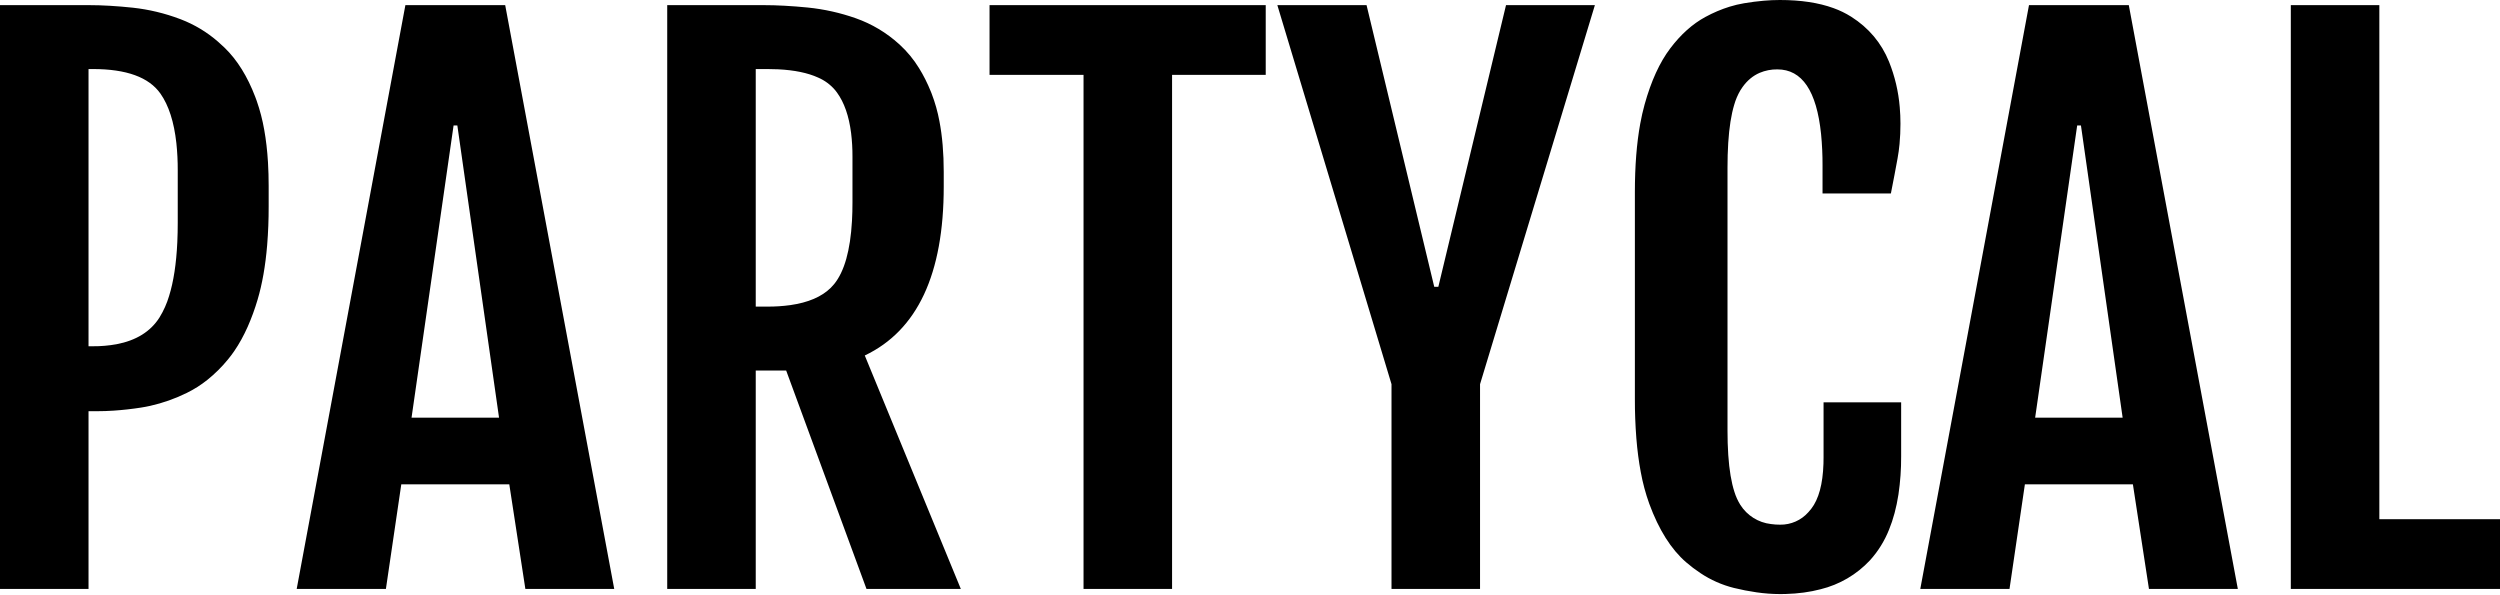
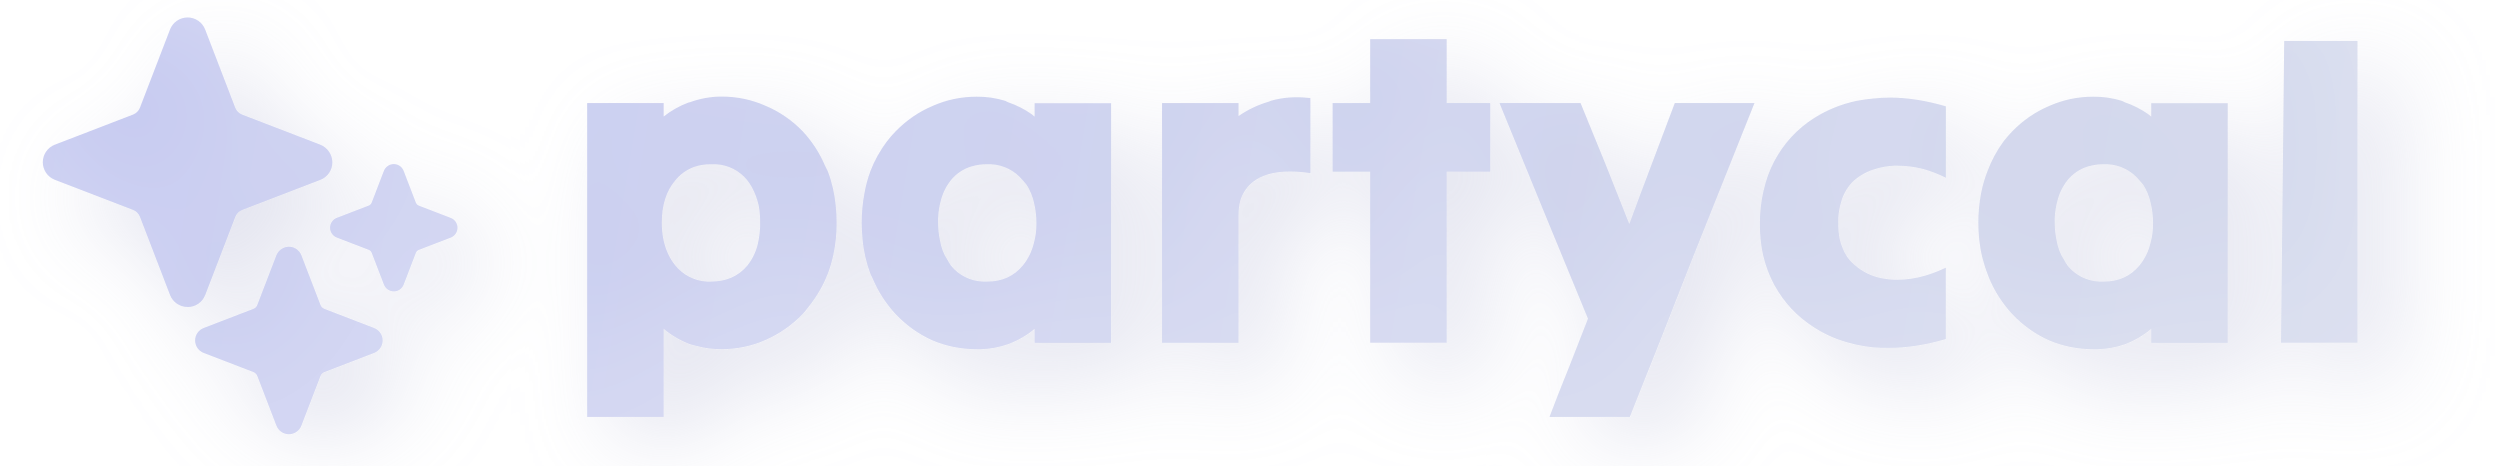
- <svg xmlns="http://www.w3.org/2000/svg" viewBox="0 0 357.129 84.864" color="currentColor">
-   <path d="M233.545 56.983V27.442q0-5.587.768-9.785a31 31 0 0 1 .624-2.74q1.391-5.005 3.662-8.008t5.029-4.492a19 19 0 0 1 3.448-1.461 16 16 0 0 1 2.07-.492 35 35 0 0 1 2.814-.362A27 27 0 0 1 254.248 0q4.483 0 7.667 1.158a13 13 0 0 1 2.538 1.235q3.76 2.392 5.396 6.421a22.4 22.4 0 0 1 1.533 6.495 27 27 0 0 1 .102 2.367 31 31 0 0 1-.131 2.89 24 24 0 0 1-.284 2.066 338 338 0 0 1-.445 2.387 448 448 0 0 1-.507 2.618h-9.765v-4.004a44 44 0 0 0-.209-4.488q-.95-9.233-6.237-9.233a6.3 6.3 0 0 0-2.547.496q-1.423.62-2.424 2.014a8 8 0 0 0-.327.493 9 9 0 0 0-.874 2.051q-.643 2.132-.854 5.444a56 56 0 0 0-.103 3.516v37.598a52 52 0 0 0 .108 3.471q.218 3.24.883 5.281a8 8 0 0 0 .84 1.843 5.98 5.98 0 0 0 4.368 2.741 9 9 0 0 0 1.321.091 5.28 5.28 0 0 0 4.019-1.769 7 7 0 0 0 .424-.501q1.604-2.072 1.745-6.442a27 27 0 0 0 .013-.858v-7.91h11.084v7.715a36 36 0 0 1-.386 5.454q-.434 2.804-1.352 5.042a14.5 14.5 0 0 1-2.705 4.348 14.3 14.3 0 0 1-7.072 4.147q-2.279.601-4.987.676a28 28 0 0 1-.783.011 24 24 0 0 1-3.375-.248 33 33 0 0 1-3.241-.631 15.3 15.3 0 0 1-4.762-2.109 19.5 19.5 0 0 1-2.05-1.553q-3.223-2.784-5.273-8.374a28.5 28.5 0 0 1-1.209-4.508q-.421-2.226-.632-4.841a70 70 0 0 1-.21-5.617M95.313 84.131V.733h13.72a56 56 0 0 1 3.028.085 75 75 0 0 1 3.32.257 29.6 29.6 0 0 1 6.885 1.538 18.2 18.2 0 0 1 6.161 3.68l.089.079a15.7 15.7 0 0 1 2.769 3.359q.947 1.52 1.697 3.375l.099.249a22.5 22.5 0 0 1 1.122 3.981q.611 3.195.611 7.225v2.099q0 18.75-11.279 24.122l13.721 33.349h-13.477L112.305 52.93h-4.346v31.201zm103.466 0V54.883L182.471.733h12.744l9.668 40.234h.586L215.137.733h12.695l-16.406 54.15v29.248zm-156.396 0L57.91.733h14.258l15.576 83.398H75.049L72.754 69.19h-15.43l-2.197 14.941zm231.933 0L289.844.733h14.258l15.576 83.398h-12.696l-2.294-14.941h-15.43l-2.197 14.941zm-119.531 0V10.694h-13.428V.733h39.454v9.961h-13.379v73.437zm172.461 0V.733h12.647V74.17h17.236v9.961zM0 84.131V.733h12.646a52 52 0 0 1 3.022.091 69 69 0 0 1 3.302.275 27.5 27.5 0 0 1 6.753 1.62l.107.04a17.8 17.8 0 0 1 5.322 3.204 21 21 0 0 1 .952.873q2.684 2.615 4.355 6.996a29 29 0 0 1 .211.573 26 26 0 0 1 1.074 4.133q.387 2.152.538 4.661a56 56 0 0 1 .097 3.364v2.929a67 67 0 0 1-.214 5.519q-.369 4.444-1.373 7.812a32 32 0 0 1-1.4 3.833q-.865 1.947-1.927 3.494a17 17 0 0 1-.897 1.193 19.7 19.7 0 0 1-2.973 2.943 16 16 0 0 1-2.91 1.842 23.4 23.4 0 0 1-5.222 1.847 21 21 0 0 1-1.346.253 45 45 0 0 1-3.901.434 36 36 0 0 1-2.349.079h-1.221v25.39zm58.789-24.463h12.5L65.332 17.92h-.537zm231.934 0h12.5l-5.957-41.748h-.537zM12.646 49.463h.635a18 18 0 0 0 3.356-.289q4.223-.8 6.141-3.812a12.8 12.8 0 0 0 1.378-3.084q.96-3.08 1.173-7.681a60 60 0 0 0 .062-2.761v-7.519a36 36 0 0 0-.195-3.866q-.499-4.545-2.271-7.072-2.466-3.515-9.644-3.515h-.635zm95.313-5.664h1.66a23 23 0 0 0 3.288-.214q3.819-.545 5.777-2.479a7 7 0 0 0 .481-.53q2.185-2.695 2.542-9.01a46 46 0 0 0 .07-2.611v-6.591a27 27 0 0 0-.195-3.356q-.462-3.656-2.021-5.793a8 8 0 0 0-.249-.324 6.6 6.6 0 0 0-2.453-1.815q-2.196-.999-5.686-1.175a31 31 0 0 0-1.554-.037h-1.66z" fill="currentColor" />
+ <svg xmlns="http://www.w3.org/2000/svg" viewBox="0 4 430 80">
+   <defs>
+     <linearGradient id="bz2" x1="600" y1="100" x2="0" y2="0" gradientUnits="userSpaceOnUse">
+       <stop stop-color="#D7DDE8" />
+       <stop offset="1" stop-color="#C4C8F0" />
+     </linearGradient>
+     <filter id="az2" filterUnits="userSpaceOnUse" color-interpolation-filters="sRGB">
+       <feFlood flood-opacity="0" result="BackgroundImageFix" />
+       <feColorMatrix in="SourceAlpha" values="0 0 0 0 0 0 0 0 0 0 0 0 0 0 0 0 0 0 127 0" result="hardAlpha" />
+       <feOffset dx="6" dy="6" />
+       <feGaussianBlur stdDeviation="8" />
+       <feColorMatrix values="0 0 0 0 0.675 0 0 0 0 0.686 0 0 0 0 0.816 0 0 0 0.35 0" />
+       <feBlend in2="BackgroundImageFix" result="effect1" />
+       <feBlend in="SourceGraphic" in2="effect1" result="shape" />
+       <feColorMatrix in="SourceAlpha" values="0 0 0 0 0 0 0 0 0 0 0 0 0 0 0 0 0 0 127 0" result="hardAlpha" />
+       <feOffset dx="-10" dy="-10" />
+       <feGaussianBlur stdDeviation="10" />
+       <feComposite in2="hardAlpha" operator="arithmetic" k2="-1" k3="1" />
+       <feColorMatrix values="0 0 0 0 1 0 0 0 0 1 0 0 0 0 1 0 0 0 0.24 0" />
+       <feBlend in2="shape" result="effect2" />
+     </filter>
+   </defs>
+   <g filter="url(#az2)" fill="url(#bz2)">
+     <path d="M32.27 56.8a3.22 3.22 0 0 1-3.03-2.07l-5.17-13.44a2.08 2.08 0 0 0-1.19-1.19L9.44 34.93a3.24 3.24 0 0 1 0-6.05l13.44-5.17a2.08 2.08 0 0 0 1.19-1.19l5.17-13.44a3.24 3.24 0 0 1 6.05 0l5.17 13.44a2.08 2.08 0 0 0 1.19 1.19l13.36 5.14a3.31 3.31 0 0 1 2.16 3.13 3.22 3.22 0 0 1-2.07 2.96l-13.44 5.17a2.08 2.08 0 0 0-1.19 1.19L35.3 54.74a3.22 3.22 0 0 1-3.03 2.07zm35.46-2.68a1.82 1.82 0 0 1-1.7-1.17l-2.1-5.46a.9.9 0 0 0-.52-.52l-5.46-2.1a1.82 1.82 0 0 1 0-3.41l5.46-2.1a.9.9 0 0 0 .52-.52l2.08-5.41a1.87 1.87 0 0 1 1.5-1.2 1.82 1.82 0 0 1 1.92 1.16l2.1 5.46a.9.9 0 0 0 .52.52l5.46 2.1a1.82 1.82 0 0 1 0 3.41l-5.46 2.1a.9.9 0 0 0-.52.52l-2.1 5.46a1.82 1.82 0 0 1-1.7 1.17M49.69 78.69a2.3 2.3 0 0 1-2.15-1.48l-3.29-8.55a1.15 1.15 0 0 0-.66-.66l-8.55-3.29a2.3 2.3 0 0 1 0-4.3l8.55-3.29a1.15 1.15 0 0 0 .66-.66l3.26-8.49a2.37 2.37 0 0 1 1.9-1.52 2.3 2.3 0 0 1 2.43 1.46l3.29 8.55a1.15 1.15 0 0 0 .66.66l8.55 3.29a2.3 2.3 0 0 1 0 4.3L55.79 68a1.15 1.15 0 0 0-.66.66l-3.29 8.55a2.3 2.3 0 0 1-2.15 1.48m216.82-2.98q1.59-4.23 3.35-8.53 1.67-4.23 3.27-8.37-3.75-9.17-7.65-18.58-3.83-9.33-7.57-18.5h13.95q2.07 5.1 4.23 10.36 2.07 5.26 4.15 10.44 1.91-5.18 3.91-10.44t3.91-10.36h13.71q-5.34 13.31-10.76 26.95-5.34 13.71-10.68 27.03h-13.79zm-152.36 0h-13.16V21.73h13.16v2.31a15.6 15.6 0 0 1 4.23-2.39l.32-.08a15.9 15.9 0 0 1 5.26-.96h.16q3.99 0 7.57 1.59 3.59 1.51 6.38 4.39a20.3 20.3 0 0 1 3.83 5.9 24 24 0 0 1 .48.96 22.7 22.7 0 0 1 1.36 5.9 28 28 0 0 1 .16 2.95 25.7 25.7 0 0 1-.56 5.5 22 22 0 0 1-.96 3.27 21.5 21.5 0 0 1-3.27 5.66 20 20 0 0 1-1.04 1.28q-2.79 2.87-6.38 4.46t-7.65 1.59a16 16 0 0 1-4.23-.56 14 14 0 0 1-1.2-.32q-2.47-.96-4.46-2.63V75.7zm189.19-38.99a25.2 25.2 0 0 0-.64 5.58 26 26 0 0 0 .24 3.83 20.5 20.5 0 0 0 2.23 6.86q2.47 4.54 6.86 7.33a21 21 0 0 0 4.15 2.07 25.2 25.2 0 0 0 6.06 1.36 27 27 0 0 0 2.71.08q4.62 0 9.73-1.51V50.04a24 24 0 0 1-3.51 1.36q-2.47.72-4.86.72a16 16 0 0 1-.48 0 13.6 13.6 0 0 1-2.07-.24 9.8 9.8 0 0 1-4.86-2.39 7.3 7.3 0 0 1-1.28-1.44q-.8-1.28-1.2-2.95a13.6 13.6 0 0 1-.24-2.79 16 16 0 0 1 0-.72q.08-1.51.48-2.79a7.73 7.73 0 0 1 2.23-3.75 9.7 9.7 0 0 1 3.67-1.99 12.8 12.8 0 0 1 3.27-.56 15 15 0 0 1 .56 0q2.15 0 4.39.56a22.3 22.3 0 0 1 3.91 1.51V22.29q-5.1-1.51-9.73-1.51a27 27 0 0 0-2.71.16 27 27 0 0 0-2.87.4 22.1 22.1 0 0 0-7.33 2.95q-4.39 2.79-6.86 7.41a20 20 0 0 0-1.83 5.02M177.95 62.95v-2.39q-1.99 1.67-4.54 2.63a15.4 15.4 0 0 1-4.7.88 18 18 0 0 1-.64 0q-4.07 0-7.65-1.51-3.59-1.59-6.38-4.54a20.9 20.9 0 0 1-3.99-6.22 24 24 0 0 1-.32-.64 22.7 22.7 0 0 1-1.36-5.9 28 28 0 0 1-.16-2.95 27 27 0 0 1 .48-5.1 22 22 0 0 1 1.04-3.83 21 21 0 0 1 2.79-5.02 19 19 0 0 1 1.51-1.75q2.79-2.87 6.38-4.39 3.59-1.59 7.57-1.59a16 16 0 0 1 4.94.72 15 15 0 0 1 .48.24 15.9 15.9 0 0 1 4.07 2.07 15 15 0 0 1 .48.4v-2.31h13.16v41.22h-13.16zm192.06 0v-2.39q-1.99 1.67-4.46 2.63a15.4 15.4 0 0 1-4.78.88 18 18 0 0 1-.64 0q-4.07 0-7.65-1.51-3.59-1.59-6.38-4.54a20.9 20.9 0 0 1-3.99-6.22 24 24 0 0 1-.24-.64 22.7 22.7 0 0 1-1.44-5.9 28 28 0 0 1-.16-2.95 27 27 0 0 1 .48-5.1 22 22 0 0 1 1.12-3.83 21 21 0 0 1 2.71-5.02 19 19 0 0 1 1.51-1.75q2.79-2.87 6.38-4.39 3.59-1.59 7.57-1.59a16 16 0 0 1 4.94.72 15 15 0 0 1 .48.24 15.9 15.9 0 0 1 4.07 2.07 15 15 0 0 1 .48.4v-2.31h13.16v41.22h-13.16zm-134.34 0V33.53h-6.46v-11.8h6.46v-11h13.16v11h7.49v11.8h-7.49v29.42zm156.66 0 .55-51.91h12.61v51.91zm-192.46 0V21.73h13.16v2.23a17.9 17.9 0 0 1 5.18-2.47 20 20 0 0 1 .4-.16q3.03-.88 6.62-.48h.16v12.92q-5.1-.72-8.05.48a7 7 0 0 0-1.28.64 6.38 6.38 0 0 0-2.87 4.23 10.4 10.4 0 0 0-.16 2.07v21.77h-13.16zm-30.06-10.52q3.83 0 6.14-2.79a9.7 9.7 0 0 0 1.91-3.99q.4-1.44.4-3.11v-.24a14.6 14.6 0 0 0-.32-3.03q-.4-2.07-1.44-3.59a9 9 0 0 0-.56-.64 7.5 7.5 0 0 0-5.5-2.79 10 10 0 0 0-.64 0 9.1 9.1 0 0 0-2.79.4 7.26 7.26 0 0 0-3.43 2.31 9.25 9.25 0 0 0-1.75 3.51q-.4 1.44-.48 3.03a18 18 0 0 0 0 .8 15 15 0 0 0 .32 3.03q.32 1.91 1.28 3.35a9 9 0 0 0 .64 1.04 7.4 7.4 0 0 0 5.42 2.71 10 10 0 0 0 .8 0m192.06 0q3.83 0 6.14-2.79a9.7 9.7 0 0 0 1.91-3.99q.4-1.44.4-3.11v-.24a14.6 14.6 0 0 0-.32-3.03q-.4-2.07-1.44-3.59a9 9 0 0 0-.56-.64 7.5 7.5 0 0 0-5.5-2.79 10 10 0 0 0-.64 0 9.1 9.1 0 0 0-2.79.4 7.26 7.26 0 0 0-3.43 2.31 9.25 9.25 0 0 0-1.75 3.51q-.4 1.44-.48 3.03a18 18 0 0 0 0 .8 15 15 0 0 0 .32 3.03q.32 1.91 1.28 3.35a9 9 0 0 0 .64 1.04 7.4 7.4 0 0 0 5.42 2.71 10 10 0 0 0 .8 0m-239.58 0q3.91 0 6.22-2.71a9.5 9.5 0 0 0 1.83-3.75q.32-1.36.4-2.95a18 18 0 0 0 0-.72 15 15 0 0 0-.24-2.95q-.4-1.75-1.2-3.19a8.5 8.5 0 0 0-.8-1.2 7.4 7.4 0 0 0-5.34-2.71 10 10 0 0 0-.88 0 8.6 8.6 0 0 0-2.95.48 7.4 7.4 0 0 0-3.19 2.31q-2.31 2.71-2.31 7.26a14.5 14.5 0 0 0 .32 3.11q.56 2.47 1.99 4.23a7.5 7.5 0 0 0 5.42 2.79 10 10 0 0 0 .72 0" />
+   </g>
</svg>
